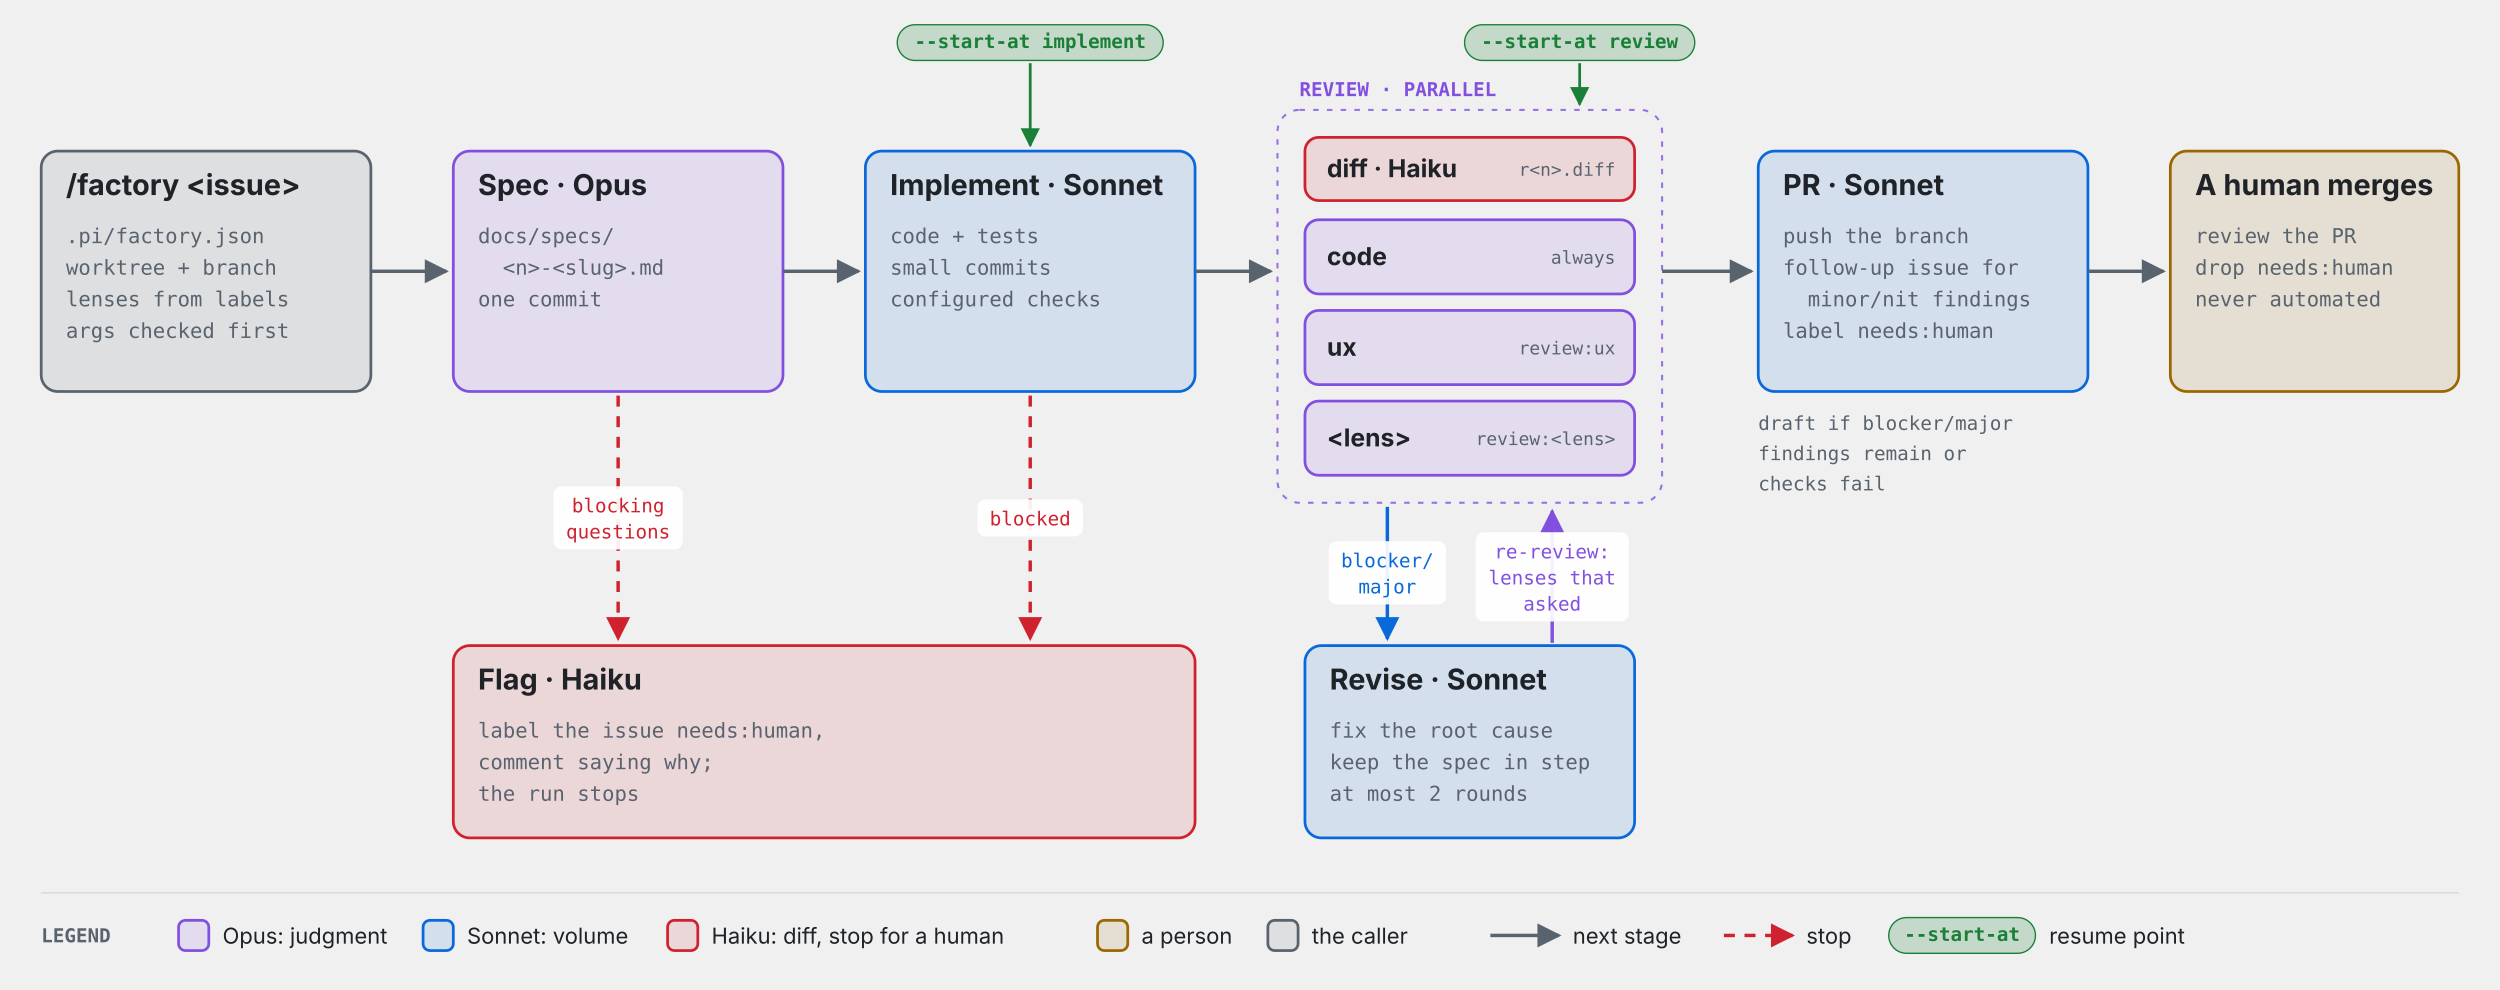
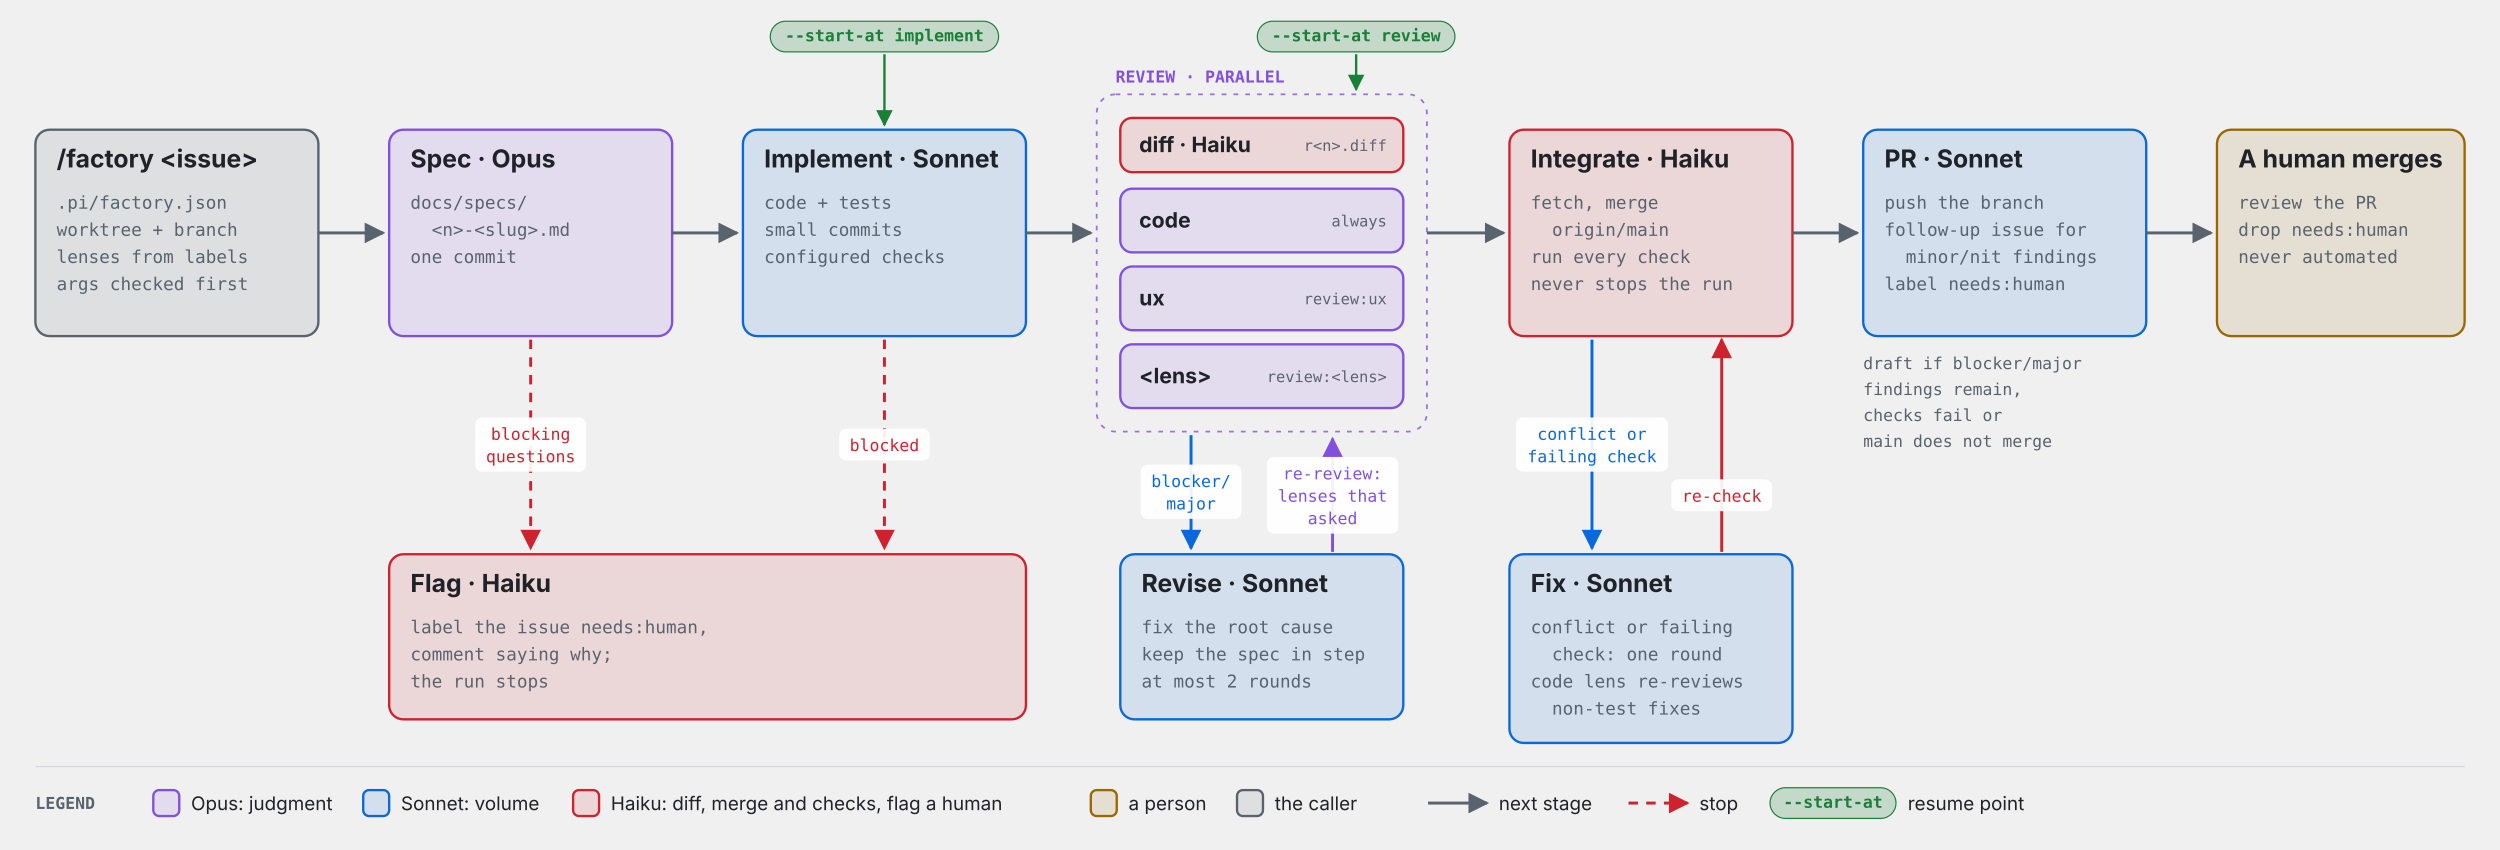
- <svg xmlns="http://www.w3.org/2000/svg" viewBox="0 0 1820 720" width="1820" height="720" role="img" aria-label="The factory workflow: launch, spec (Opus), implement (Sonnet), a diff (Haiku) before each round of parallel review lenses (Opus), up to two revise rounds (Sonnet), then a PR (Sonnet) that a human merges. Spec or implement can stop and flag a human.">
+ <svg xmlns="http://www.w3.org/2000/svg" viewBox="0 0 2120 720" width="2120" height="720" role="img" aria-label="The factory workflow: launch, spec (Opus), implement (Sonnet), a diff (Haiku) before each round of parallel review lenses (Opus), up to two revise rounds (Sonnet), integration with main (Haiku, one Sonnet fix round), then a PR (Sonnet) that a human merges. Spec or implement can stop and flag a human.">
  <defs>
    <marker id="ah-MUTED" viewBox="0 0 10 10" refX="9" refY="5" markerWidth="7" markerHeight="7" orient="auto-start-reverse">
      <path d="M0,0 L10,5 L0,10 z" fill="#59636e" />
    </marker>
    <marker id="ah-VIOLET" viewBox="0 0 10 10" refX="9" refY="5" markerWidth="7" markerHeight="7" orient="auto-start-reverse">
      <path d="M0,0 L10,5 L0,10 z" fill="#8250df" />
    </marker>
    <marker id="ah-BLUE" viewBox="0 0 10 10" refX="9" refY="5" markerWidth="7" markerHeight="7" orient="auto-start-reverse">
      <path d="M0,0 L10,5 L0,10 z" fill="#0969da" />
    </marker>
    <marker id="ah-GREEN" viewBox="0 0 10 10" refX="9" refY="5" markerWidth="7" markerHeight="7" orient="auto-start-reverse">
      <path d="M0,0 L10,5 L0,10 z" fill="#1a7f37" />
    </marker>
    <marker id="ah-AMBER" viewBox="0 0 10 10" refX="9" refY="5" markerWidth="7" markerHeight="7" orient="auto-start-reverse">
      <path d="M0,0 L10,5 L0,10 z" fill="#9a6700" />
    </marker>
    <marker id="ah-CORAL" viewBox="0 0 10 10" refX="9" refY="5" markerWidth="7" markerHeight="7" orient="auto-start-reverse">
      <path d="M0,0 L10,5 L0,10 z" fill="#cf222e" />
    </marker>
  </defs>
  <rect x="30" y="110" width="240" height="175" rx="12" fill="#59636e1f" stroke="#59636e" stroke-width="2" />
  <text x="48" y="142" font-family="Inter, 'Helvetica Neue', Helvetica, Arial, sans-serif" font-size="21" fill="#1f2328" font-weight="650" text-anchor="start" xml:space="preserve">/factory &lt;issue&gt;</text>
  <text x="48" y="177" font-family="'JetBrains Mono', Menlo, Consolas, 'DejaVu Sans Mono', monospace" font-size="15" fill="#59636e" font-weight="400" text-anchor="start" xml:space="preserve">.pi/factory.json</text>
  <text x="48" y="200" font-family="'JetBrains Mono', Menlo, Consolas, 'DejaVu Sans Mono', monospace" font-size="15" fill="#59636e" font-weight="400" text-anchor="start" xml:space="preserve">worktree + branch</text>
  <text x="48" y="223" font-family="'JetBrains Mono', Menlo, Consolas, 'DejaVu Sans Mono', monospace" font-size="15" fill="#59636e" font-weight="400" text-anchor="start" xml:space="preserve">lenses from labels</text>
  <text x="48" y="246" font-family="'JetBrains Mono', Menlo, Consolas, 'DejaVu Sans Mono', monospace" font-size="15" fill="#59636e" font-weight="400" text-anchor="start" xml:space="preserve">args checked first</text>
  <rect x="330" y="110" width="240" height="175" rx="12" fill="#8250df1f" stroke="#8250df" stroke-width="2" />
  <text x="348" y="142" font-family="Inter, 'Helvetica Neue', Helvetica, Arial, sans-serif" font-size="21" fill="#1f2328" font-weight="650" text-anchor="start" xml:space="preserve">Spec · Opus</text>
  <text x="348" y="177" font-family="'JetBrains Mono', Menlo, Consolas, 'DejaVu Sans Mono', monospace" font-size="15" fill="#59636e" font-weight="400" text-anchor="start" xml:space="preserve">docs/specs/</text>
  <text x="348" y="200" font-family="'JetBrains Mono', Menlo, Consolas, 'DejaVu Sans Mono', monospace" font-size="15" fill="#59636e" font-weight="400" text-anchor="start" xml:space="preserve">  &lt;n&gt;-&lt;slug&gt;.md</text>
  <text x="348" y="223" font-family="'JetBrains Mono', Menlo, Consolas, 'DejaVu Sans Mono', monospace" font-size="15" fill="#59636e" font-weight="400" text-anchor="start" xml:space="preserve">one commit</text>
  <rect x="630" y="110" width="240" height="175" rx="12" fill="#0969da1f" stroke="#0969da" stroke-width="2" />
  <text x="648" y="142" font-family="Inter, 'Helvetica Neue', Helvetica, Arial, sans-serif" font-size="21" fill="#1f2328" font-weight="650" text-anchor="start" xml:space="preserve">Implement · Sonnet</text>
  <text x="648" y="177" font-family="'JetBrains Mono', Menlo, Consolas, 'DejaVu Sans Mono', monospace" font-size="15" fill="#59636e" font-weight="400" text-anchor="start" xml:space="preserve">code + tests</text>
  <text x="648" y="200" font-family="'JetBrains Mono', Menlo, Consolas, 'DejaVu Sans Mono', monospace" font-size="15" fill="#59636e" font-weight="400" text-anchor="start" xml:space="preserve">small commits</text>
  <text x="648" y="223" font-family="'JetBrains Mono', Menlo, Consolas, 'DejaVu Sans Mono', monospace" font-size="15" fill="#59636e" font-weight="400" text-anchor="start" xml:space="preserve">configured checks</text>
  <rect x="930" y="80" width="280" height="286" rx="16" fill="none" stroke="#8250df" stroke-width="1.5" stroke-dasharray="4 6" opacity="0.8" />
  <text x="946" y="70" font-family="'JetBrains Mono', Menlo, Consolas, 'DejaVu Sans Mono', monospace" font-size="14" fill="#8250df" font-weight="700" text-anchor="start" xml:space="preserve">REVIEW · PARALLEL</text>
  <rect x="950" y="100" width="240" height="46" rx="10" fill="#cf222e1f" stroke="#cf222e" stroke-width="2" />
  <text x="966" y="129.0" font-family="Inter, 'Helvetica Neue', Helvetica, Arial, sans-serif" font-size="18" fill="#1f2328" font-weight="650" text-anchor="start" xml:space="preserve">diff · Haiku</text>
  <text x="1176" y="128.0" font-family="'JetBrains Mono', Menlo, Consolas, 'DejaVu Sans Mono', monospace" font-size="13" fill="#59636e" font-weight="400" text-anchor="end" xml:space="preserve">r&lt;n&gt;.diff</text>
  <rect x="950" y="160" width="240" height="54" rx="10" fill="#8250df1f" stroke="#8250df" stroke-width="2" />
  <text x="966" y="193.0" font-family="Inter, 'Helvetica Neue', Helvetica, Arial, sans-serif" font-size="18" fill="#1f2328" font-weight="650" text-anchor="start" xml:space="preserve">code</text>
  <text x="1176" y="192.0" font-family="'JetBrains Mono', Menlo, Consolas, 'DejaVu Sans Mono', monospace" font-size="13" fill="#59636e" font-weight="400" text-anchor="end" xml:space="preserve">always</text>
  <rect x="950" y="226" width="240" height="54" rx="10" fill="#8250df1f" stroke="#8250df" stroke-width="2" />
  <text x="966" y="259.0" font-family="Inter, 'Helvetica Neue', Helvetica, Arial, sans-serif" font-size="18" fill="#1f2328" font-weight="650" text-anchor="start" xml:space="preserve">ux</text>
  <text x="1176" y="258.0" font-family="'JetBrains Mono', Menlo, Consolas, 'DejaVu Sans Mono', monospace" font-size="13" fill="#59636e" font-weight="400" text-anchor="end" xml:space="preserve">review:ux</text>
  <rect x="950" y="292" width="240" height="54" rx="10" fill="#8250df1f" stroke="#8250df" stroke-width="2" />
  <text x="966" y="325.0" font-family="Inter, 'Helvetica Neue', Helvetica, Arial, sans-serif" font-size="18" fill="#1f2328" font-weight="650" text-anchor="start" xml:space="preserve">&lt;lens&gt;</text>
  <text x="1176" y="324.0" font-family="'JetBrains Mono', Menlo, Consolas, 'DejaVu Sans Mono', monospace" font-size="13" fill="#59636e" font-weight="400" text-anchor="end" xml:space="preserve">review:&lt;lens&gt;</text>
-   <rect x="1280" y="110" width="240" height="175" rx="12" fill="#0969da1f" stroke="#0969da" stroke-width="2" />
-   <text x="1298" y="142" font-family="Inter, 'Helvetica Neue', Helvetica, Arial, sans-serif" font-size="21" fill="#1f2328" font-weight="650" text-anchor="start" xml:space="preserve">PR · Sonnet</text>
-   <text x="1298" y="177" font-family="'JetBrains Mono', Menlo, Consolas, 'DejaVu Sans Mono', monospace" font-size="15" fill="#59636e" font-weight="400" text-anchor="start" xml:space="preserve">push the branch</text>
-   <text x="1298" y="200" font-family="'JetBrains Mono', Menlo, Consolas, 'DejaVu Sans Mono', monospace" font-size="15" fill="#59636e" font-weight="400" text-anchor="start" xml:space="preserve">follow-up issue for</text>
-   <text x="1298" y="223" font-family="'JetBrains Mono', Menlo, Consolas, 'DejaVu Sans Mono', monospace" font-size="15" fill="#59636e" font-weight="400" text-anchor="start" xml:space="preserve">  minor/nit findings</text>
-   <text x="1298" y="246" font-family="'JetBrains Mono', Menlo, Consolas, 'DejaVu Sans Mono', monospace" font-size="15" fill="#59636e" font-weight="400" text-anchor="start" xml:space="preserve">label needs:human</text>
-   <text x="1280" y="313" font-family="'JetBrains Mono', Menlo, Consolas, 'DejaVu Sans Mono', monospace" font-size="14" fill="#59636e" font-weight="400" text-anchor="start" xml:space="preserve">draft if blocker/major</text>
-   <text x="1280" y="335" font-family="'JetBrains Mono', Menlo, Consolas, 'DejaVu Sans Mono', monospace" font-size="14" fill="#59636e" font-weight="400" text-anchor="start" xml:space="preserve">findings remain or</text>
-   <text x="1280" y="357" font-family="'JetBrains Mono', Menlo, Consolas, 'DejaVu Sans Mono', monospace" font-size="14" fill="#59636e" font-weight="400" text-anchor="start" xml:space="preserve">checks fail</text>
-   <rect x="1580" y="110" width="210" height="175" rx="12" fill="#9a67001f" stroke="#9a6700" stroke-width="2" />
-   <text x="1598" y="142" font-family="Inter, 'Helvetica Neue', Helvetica, Arial, sans-serif" font-size="21" fill="#1f2328" font-weight="650" text-anchor="start" xml:space="preserve">A human merges</text>
-   <text x="1598" y="177" font-family="'JetBrains Mono', Menlo, Consolas, 'DejaVu Sans Mono', monospace" font-size="15" fill="#59636e" font-weight="400" text-anchor="start" xml:space="preserve">review the PR</text>
-   <text x="1598" y="200" font-family="'JetBrains Mono', Menlo, Consolas, 'DejaVu Sans Mono', monospace" font-size="15" fill="#59636e" font-weight="400" text-anchor="start" xml:space="preserve">drop needs:human</text>
-   <text x="1598" y="223" font-family="'JetBrains Mono', Menlo, Consolas, 'DejaVu Sans Mono', monospace" font-size="15" fill="#59636e" font-weight="400" text-anchor="start" xml:space="preserve">never automated</text>
+   <rect x="1280" y="110" width="240" height="175" rx="12" fill="#cf222e1f" stroke="#cf222e" stroke-width="2" />
+   <text x="1298" y="142" font-family="Inter, 'Helvetica Neue', Helvetica, Arial, sans-serif" font-size="21" fill="#1f2328" font-weight="650" text-anchor="start" xml:space="preserve">Integrate · Haiku</text>
+   <text x="1298" y="177" font-family="'JetBrains Mono', Menlo, Consolas, 'DejaVu Sans Mono', monospace" font-size="15" fill="#59636e" font-weight="400" text-anchor="start" xml:space="preserve">fetch, merge</text>
+   <text x="1298" y="200" font-family="'JetBrains Mono', Menlo, Consolas, 'DejaVu Sans Mono', monospace" font-size="15" fill="#59636e" font-weight="400" text-anchor="start" xml:space="preserve">  origin/main</text>
+   <text x="1298" y="223" font-family="'JetBrains Mono', Menlo, Consolas, 'DejaVu Sans Mono', monospace" font-size="15" fill="#59636e" font-weight="400" text-anchor="start" xml:space="preserve">run every check</text>
+   <text x="1298" y="246" font-family="'JetBrains Mono', Menlo, Consolas, 'DejaVu Sans Mono', monospace" font-size="15" fill="#59636e" font-weight="400" text-anchor="start" xml:space="preserve">never stops the run</text>
+   <rect x="1580" y="110" width="240" height="175" rx="12" fill="#0969da1f" stroke="#0969da" stroke-width="2" />
+   <text x="1598" y="142" font-family="Inter, 'Helvetica Neue', Helvetica, Arial, sans-serif" font-size="21" fill="#1f2328" font-weight="650" text-anchor="start" xml:space="preserve">PR · Sonnet</text>
+   <text x="1598" y="177" font-family="'JetBrains Mono', Menlo, Consolas, 'DejaVu Sans Mono', monospace" font-size="15" fill="#59636e" font-weight="400" text-anchor="start" xml:space="preserve">push the branch</text>
+   <text x="1598" y="200" font-family="'JetBrains Mono', Menlo, Consolas, 'DejaVu Sans Mono', monospace" font-size="15" fill="#59636e" font-weight="400" text-anchor="start" xml:space="preserve">follow-up issue for</text>
+   <text x="1598" y="223" font-family="'JetBrains Mono', Menlo, Consolas, 'DejaVu Sans Mono', monospace" font-size="15" fill="#59636e" font-weight="400" text-anchor="start" xml:space="preserve">  minor/nit findings</text>
+   <text x="1598" y="246" font-family="'JetBrains Mono', Menlo, Consolas, 'DejaVu Sans Mono', monospace" font-size="15" fill="#59636e" font-weight="400" text-anchor="start" xml:space="preserve">label needs:human</text>
+   <text x="1580" y="313" font-family="'JetBrains Mono', Menlo, Consolas, 'DejaVu Sans Mono', monospace" font-size="14" fill="#59636e" font-weight="400" text-anchor="start" xml:space="preserve">draft if blocker/major</text>
+   <text x="1580" y="335" font-family="'JetBrains Mono', Menlo, Consolas, 'DejaVu Sans Mono', monospace" font-size="14" fill="#59636e" font-weight="400" text-anchor="start" xml:space="preserve">findings remain,</text>
+   <text x="1580" y="357" font-family="'JetBrains Mono', Menlo, Consolas, 'DejaVu Sans Mono', monospace" font-size="14" fill="#59636e" font-weight="400" text-anchor="start" xml:space="preserve">checks fail or</text>
+   <text x="1580" y="379" font-family="'JetBrains Mono', Menlo, Consolas, 'DejaVu Sans Mono', monospace" font-size="14" fill="#59636e" font-weight="400" text-anchor="start" xml:space="preserve">main does not merge</text>
+   <rect x="1880" y="110" width="210" height="175" rx="12" fill="#9a67001f" stroke="#9a6700" stroke-width="2" />
+   <text x="1898" y="142" font-family="Inter, 'Helvetica Neue', Helvetica, Arial, sans-serif" font-size="21" fill="#1f2328" font-weight="650" text-anchor="start" xml:space="preserve">A human merges</text>
+   <text x="1898" y="177" font-family="'JetBrains Mono', Menlo, Consolas, 'DejaVu Sans Mono', monospace" font-size="15" fill="#59636e" font-weight="400" text-anchor="start" xml:space="preserve">review the PR</text>
+   <text x="1898" y="200" font-family="'JetBrains Mono', Menlo, Consolas, 'DejaVu Sans Mono', monospace" font-size="15" fill="#59636e" font-weight="400" text-anchor="start" xml:space="preserve">drop needs:human</text>
+   <text x="1898" y="223" font-family="'JetBrains Mono', Menlo, Consolas, 'DejaVu Sans Mono', monospace" font-size="15" fill="#59636e" font-weight="400" text-anchor="start" xml:space="preserve">never automated</text>
  <path d="M270,197.5 L325,197.5" fill="none" stroke="#59636e" stroke-width="2.5" marker-end="url(#ah-MUTED)" />
  <path d="M570,197.5 L625,197.5" fill="none" stroke="#59636e" stroke-width="2.5" marker-end="url(#ah-MUTED)" />
  <path d="M870,197.5 L925,197.5" fill="none" stroke="#59636e" stroke-width="2.5" marker-end="url(#ah-MUTED)" />
  <path d="M1210,197.5 L1275,197.5" fill="none" stroke="#59636e" stroke-width="2.5" marker-end="url(#ah-MUTED)" />
  <path d="M1520,197.5 L1575,197.5" fill="none" stroke="#59636e" stroke-width="2.5" marker-end="url(#ah-MUTED)" />
+   <path d="M1820,197.5 L1875,197.5" fill="none" stroke="#59636e" stroke-width="2.5" marker-end="url(#ah-MUTED)" />
  <rect x="950" y="470" width="240" height="140" rx="12" fill="#0969da1f" stroke="#0969da" stroke-width="2" />
  <text x="968" y="502" font-family="Inter, 'Helvetica Neue', Helvetica, Arial, sans-serif" font-size="21" fill="#1f2328" font-weight="650" text-anchor="start" xml:space="preserve">Revise · Sonnet</text>
  <text x="968" y="537" font-family="'JetBrains Mono', Menlo, Consolas, 'DejaVu Sans Mono', monospace" font-size="15" fill="#59636e" font-weight="400" text-anchor="start" xml:space="preserve">fix the root cause</text>
  <text x="968" y="560" font-family="'JetBrains Mono', Menlo, Consolas, 'DejaVu Sans Mono', monospace" font-size="15" fill="#59636e" font-weight="400" text-anchor="start" xml:space="preserve">keep the spec in step</text>
  <text x="968" y="583" font-family="'JetBrains Mono', Menlo, Consolas, 'DejaVu Sans Mono', monospace" font-size="15" fill="#59636e" font-weight="400" text-anchor="start" xml:space="preserve">at most 2 rounds</text>
  <path d="M1010,369 L1010,465" fill="none" stroke="#0969da" stroke-width="2.5" marker-end="url(#ah-BLUE)" />
  <rect x="967.28" y="394.0" width="85.44" height="46" rx="6" fill="#ffffff" opacity="0.92" />
  <text x="1010" y="413.0" font-family="'JetBrains Mono', Menlo, Consolas, 'DejaVu Sans Mono', monospace" font-size="14" fill="#0969da" font-weight="500" text-anchor="middle" xml:space="preserve">blocker/</text>
  <text x="1010" y="432.0" font-family="'JetBrains Mono', Menlo, Consolas, 'DejaVu Sans Mono', monospace" font-size="14" fill="#0969da" font-weight="500" text-anchor="middle" xml:space="preserve">major</text>
  <path d="M1130,468 L1130,372" fill="none" stroke="#8250df" stroke-width="2.5" marker-end="url(#ah-VIOLET)" />
  <rect x="1074.26" y="387.5" width="111.48" height="65" rx="6" fill="#ffffff" opacity="0.92" />
  <text x="1130" y="406.5" font-family="'JetBrains Mono', Menlo, Consolas, 'DejaVu Sans Mono', monospace" font-size="14" fill="#8250df" font-weight="500" text-anchor="middle" xml:space="preserve">re-review:</text>
  <text x="1130" y="425.5" font-family="'JetBrains Mono', Menlo, Consolas, 'DejaVu Sans Mono', monospace" font-size="14" fill="#8250df" font-weight="500" text-anchor="middle" xml:space="preserve">lenses that</text>
  <text x="1130" y="444.5" font-family="'JetBrains Mono', Menlo, Consolas, 'DejaVu Sans Mono', monospace" font-size="14" fill="#8250df" font-weight="500" text-anchor="middle" xml:space="preserve">asked</text>
+   <rect x="1280" y="470" width="240" height="160" rx="12" fill="#0969da1f" stroke="#0969da" stroke-width="2" />
+   <text x="1298" y="502" font-family="Inter, 'Helvetica Neue', Helvetica, Arial, sans-serif" font-size="21" fill="#1f2328" font-weight="650" text-anchor="start" xml:space="preserve">Fix · Sonnet</text>
+   <text x="1298" y="537" font-family="'JetBrains Mono', Menlo, Consolas, 'DejaVu Sans Mono', monospace" font-size="15" fill="#59636e" font-weight="400" text-anchor="start" xml:space="preserve">conflict or failing</text>
+   <text x="1298" y="560" font-family="'JetBrains Mono', Menlo, Consolas, 'DejaVu Sans Mono', monospace" font-size="15" fill="#59636e" font-weight="400" text-anchor="start" xml:space="preserve">  check: one round</text>
+   <text x="1298" y="583" font-family="'JetBrains Mono', Menlo, Consolas, 'DejaVu Sans Mono', monospace" font-size="15" fill="#59636e" font-weight="400" text-anchor="start" xml:space="preserve">code lens re-reviews</text>
+   <text x="1298" y="606" font-family="'JetBrains Mono', Menlo, Consolas, 'DejaVu Sans Mono', monospace" font-size="15" fill="#59636e" font-weight="400" text-anchor="start" xml:space="preserve">  non-test fixes</text>
+   <path d="M1350,288 L1350,465" fill="none" stroke="#0969da" stroke-width="2.5" marker-end="url(#ah-BLUE)" />
+   <rect x="1285.58" y="354.0" width="128.84" height="46" rx="6" fill="#ffffff" opacity="0.92" />
+   <text x="1350" y="373.0" font-family="'JetBrains Mono', Menlo, Consolas, 'DejaVu Sans Mono', monospace" font-size="14" fill="#0969da" font-weight="500" text-anchor="middle" xml:space="preserve">conflict or</text>
+   <text x="1350" y="392.0" font-family="'JetBrains Mono', Menlo, Consolas, 'DejaVu Sans Mono', monospace" font-size="14" fill="#0969da" font-weight="500" text-anchor="middle" xml:space="preserve">failing check</text>
+   <path d="M1460,468 L1460,288" fill="none" stroke="#cf222e" stroke-width="2.5" marker-end="url(#ah-CORAL)" />
+   <rect x="1417.28" y="406.5" width="85.44" height="27" rx="6" fill="#ffffff" opacity="0.92" />
+   <text x="1460" y="425.5" font-family="'JetBrains Mono', Menlo, Consolas, 'DejaVu Sans Mono', monospace" font-size="14" fill="#cf222e" font-weight="500" text-anchor="middle" xml:space="preserve">re-check</text>
  <rect x="330" y="470" width="540" height="140" rx="12" fill="#cf222e1f" stroke="#cf222e" stroke-width="2" />
  <text x="348" y="502" font-family="Inter, 'Helvetica Neue', Helvetica, Arial, sans-serif" font-size="21" fill="#1f2328" font-weight="650" text-anchor="start" xml:space="preserve">Flag · Haiku</text>
  <text x="348" y="537" font-family="'JetBrains Mono', Menlo, Consolas, 'DejaVu Sans Mono', monospace" font-size="15" fill="#59636e" font-weight="400" text-anchor="start" xml:space="preserve">label the issue needs:human,</text>
  <text x="348" y="560" font-family="'JetBrains Mono', Menlo, Consolas, 'DejaVu Sans Mono', monospace" font-size="15" fill="#59636e" font-weight="400" text-anchor="start" xml:space="preserve">comment saying why;</text>
  <text x="348" y="583" font-family="'JetBrains Mono', Menlo, Consolas, 'DejaVu Sans Mono', monospace" font-size="15" fill="#59636e" font-weight="400" text-anchor="start" xml:space="preserve">the run stops</text>
  <path d="M450,288 L450,465" fill="none" stroke="#cf222e" stroke-width="2.5" stroke-dasharray="8 7" marker-end="url(#ah-CORAL)" />
  <rect x="402.94" y="354.0" width="94.12" height="46" rx="6" fill="#ffffff" opacity="0.92" />
  <text x="450" y="373.0" font-family="'JetBrains Mono', Menlo, Consolas, 'DejaVu Sans Mono', monospace" font-size="14" fill="#cf222e" font-weight="500" text-anchor="middle" xml:space="preserve">blocking</text>
  <text x="450" y="392.0" font-family="'JetBrains Mono', Menlo, Consolas, 'DejaVu Sans Mono', monospace" font-size="14" fill="#cf222e" font-weight="500" text-anchor="middle" xml:space="preserve">questions</text>
  <path d="M750,288 L750,465" fill="none" stroke="#cf222e" stroke-width="2.5" stroke-dasharray="8 7" marker-end="url(#ah-CORAL)" />
  <rect x="711.62" y="363.5" width="76.76" height="27" rx="6" fill="#ffffff" opacity="0.92" />
  <text x="750" y="382.5" font-family="'JetBrains Mono', Menlo, Consolas, 'DejaVu Sans Mono', monospace" font-size="14" fill="#cf222e" font-weight="500" text-anchor="middle" xml:space="preserve">blocked</text>
  <rect x="653.2" y="18" width="193.6" height="26" rx="13.0" fill="#1a7f3733" stroke="#1a7f37" />
  <text x="750.0" y="35" font-family="'JetBrains Mono', Menlo, Consolas, 'DejaVu Sans Mono', monospace" font-size="14" fill="#1a7f37" font-weight="600" text-anchor="middle" xml:space="preserve">--start-at implement</text>
  <path d="M750,46 L750,106" fill="none" stroke="#1a7f37" stroke-width="2" marker-end="url(#ah-GREEN)" />
  <rect x="1066.22" y="18" width="167.56" height="26" rx="13.0" fill="#1a7f3733" stroke="#1a7f37" />
  <text x="1150.0" y="35" font-family="'JetBrains Mono', Menlo, Consolas, 'DejaVu Sans Mono', monospace" font-size="14" fill="#1a7f37" font-weight="600" text-anchor="middle" xml:space="preserve">--start-at review</text>
  <path d="M1150,46 L1150,76" fill="none" stroke="#1a7f37" stroke-width="2" marker-end="url(#ah-GREEN)" />
-   <line x1="30" y1="650" x2="1790" y2="650" stroke="#d1d9e0" />
+   <line x1="30" y1="650" x2="2090" y2="650" stroke="#d1d9e0" />
  <text x="30" y="686" font-family="'JetBrains Mono', Menlo, Consolas, 'DejaVu Sans Mono', monospace" font-size="14" fill="#59636e" font-weight="700" text-anchor="start" xml:space="preserve">LEGEND</text>
  <rect x="130" y="670" width="22" height="22" rx="5" fill="#8250df1f" stroke="#8250df" stroke-width="2" />
  <text x="162" y="687" font-family="Inter, 'Helvetica Neue', Helvetica, Arial, sans-serif" font-size="16" fill="#1f2328" font-weight="400" text-anchor="start" xml:space="preserve">Opus: judgment</text>
  <rect x="308" y="670" width="22" height="22" rx="5" fill="#0969da1f" stroke="#0969da" stroke-width="2" />
  <text x="340" y="687" font-family="Inter, 'Helvetica Neue', Helvetica, Arial, sans-serif" font-size="16" fill="#1f2328" font-weight="400" text-anchor="start" xml:space="preserve">Sonnet: volume</text>
  <rect x="486" y="670" width="22" height="22" rx="5" fill="#cf222e1f" stroke="#cf222e" stroke-width="2" />
-   <text x="518" y="687" font-family="Inter, 'Helvetica Neue', Helvetica, Arial, sans-serif" font-size="16" fill="#1f2328" font-weight="400" text-anchor="start" xml:space="preserve">Haiku: diff, stop for a human</text>
-   <rect x="799" y="670" width="22" height="22" rx="5" fill="#9a67001f" stroke="#9a6700" stroke-width="2" />
-   <text x="831" y="687" font-family="Inter, 'Helvetica Neue', Helvetica, Arial, sans-serif" font-size="16" fill="#1f2328" font-weight="400" text-anchor="start" xml:space="preserve">a person</text>
-   <rect x="923" y="670" width="22" height="22" rx="5" fill="#59636e1f" stroke="#59636e" stroke-width="2" />
-   <text x="955" y="687" font-family="Inter, 'Helvetica Neue', Helvetica, Arial, sans-serif" font-size="16" fill="#1f2328" font-weight="400" text-anchor="start" xml:space="preserve">the caller</text>
-   <path d="M1085,681 L1135,681" fill="none" stroke="#59636e" stroke-width="2.5" marker-end="url(#ah-MUTED)" />
-   <text x="1145" y="687" font-family="Inter, 'Helvetica Neue', Helvetica, Arial, sans-serif" font-size="16" fill="#1f2328" font-weight="400" text-anchor="start" xml:space="preserve">next stage</text>
-   <path d="M1255,681 L1305,681" fill="none" stroke="#cf222e" stroke-width="2.5" stroke-dasharray="8 7" marker-end="url(#ah-CORAL)" />
-   <text x="1315" y="687" font-family="Inter, 'Helvetica Neue', Helvetica, Arial, sans-serif" font-size="16" fill="#1f2328" font-weight="400" text-anchor="start" xml:space="preserve">stop</text>
-   <rect x="1375" y="668" width="106.8" height="26" rx="13.0" fill="#1a7f3733" stroke="#1a7f37" />
-   <text x="1428.4" y="685" font-family="'JetBrains Mono', Menlo, Consolas, 'DejaVu Sans Mono', monospace" font-size="14" fill="#1a7f37" font-weight="600" text-anchor="middle" xml:space="preserve">--start-at</text>
-   <text x="1491.8" y="687" font-family="Inter, 'Helvetica Neue', Helvetica, Arial, sans-serif" font-size="16" fill="#1f2328" font-weight="400" text-anchor="start" xml:space="preserve">resume point</text>
+   <text x="518" y="687" font-family="Inter, 'Helvetica Neue', Helvetica, Arial, sans-serif" font-size="16" fill="#1f2328" font-weight="400" text-anchor="start" xml:space="preserve">Haiku: diff, merge and checks, flag a human</text>
+   <rect x="925" y="670" width="22" height="22" rx="5" fill="#9a67001f" stroke="#9a6700" stroke-width="2" />
+   <text x="957" y="687" font-family="Inter, 'Helvetica Neue', Helvetica, Arial, sans-serif" font-size="16" fill="#1f2328" font-weight="400" text-anchor="start" xml:space="preserve">a person</text>
+   <rect x="1049" y="670" width="22" height="22" rx="5" fill="#59636e1f" stroke="#59636e" stroke-width="2" />
+   <text x="1081" y="687" font-family="Inter, 'Helvetica Neue', Helvetica, Arial, sans-serif" font-size="16" fill="#1f2328" font-weight="400" text-anchor="start" xml:space="preserve">the caller</text>
+   <path d="M1211,681 L1261,681" fill="none" stroke="#59636e" stroke-width="2.5" marker-end="url(#ah-MUTED)" />
+   <text x="1271" y="687" font-family="Inter, 'Helvetica Neue', Helvetica, Arial, sans-serif" font-size="16" fill="#1f2328" font-weight="400" text-anchor="start" xml:space="preserve">next stage</text>
+   <path d="M1381,681 L1431,681" fill="none" stroke="#cf222e" stroke-width="2.5" stroke-dasharray="8 7" marker-end="url(#ah-CORAL)" />
+   <text x="1441" y="687" font-family="Inter, 'Helvetica Neue', Helvetica, Arial, sans-serif" font-size="16" fill="#1f2328" font-weight="400" text-anchor="start" xml:space="preserve">stop</text>
+   <rect x="1501" y="668" width="106.8" height="26" rx="13.0" fill="#1a7f3733" stroke="#1a7f37" />
+   <text x="1554.4" y="685" font-family="'JetBrains Mono', Menlo, Consolas, 'DejaVu Sans Mono', monospace" font-size="14" fill="#1a7f37" font-weight="600" text-anchor="middle" xml:space="preserve">--start-at</text>
+   <text x="1617.8" y="687" font-family="Inter, 'Helvetica Neue', Helvetica, Arial, sans-serif" font-size="16" fill="#1f2328" font-weight="400" text-anchor="start" xml:space="preserve">resume point</text>
</svg>
